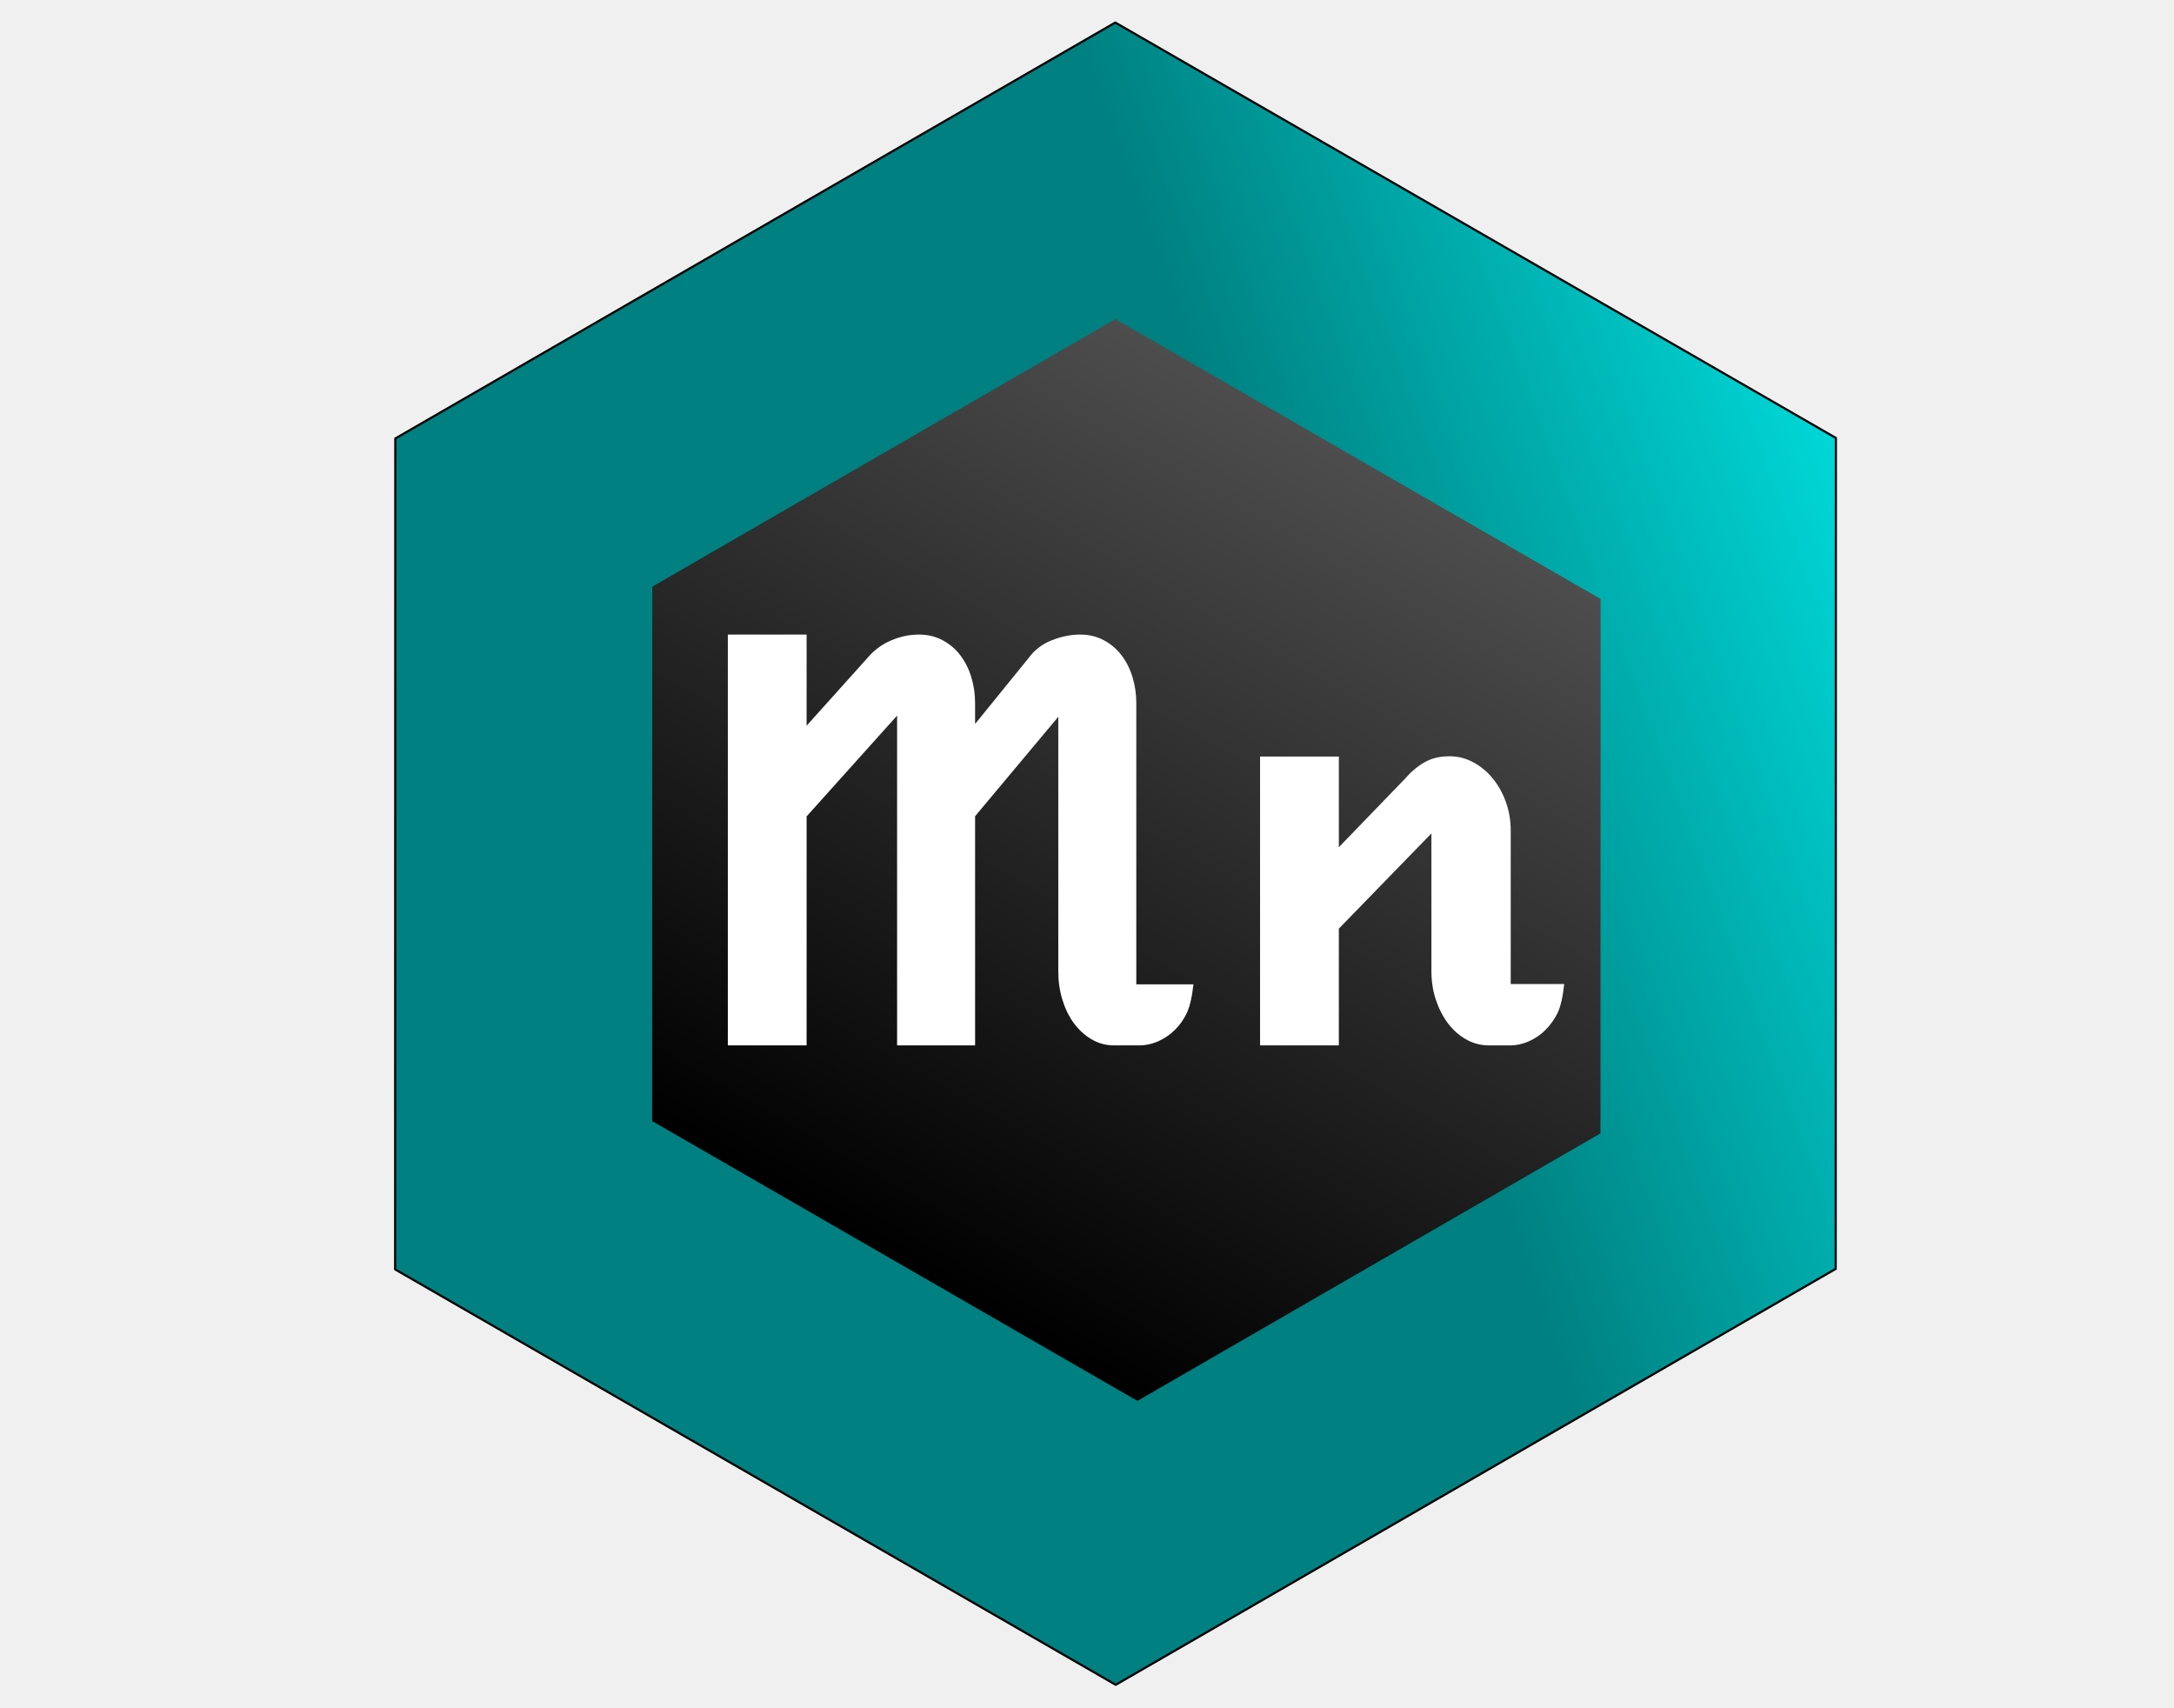
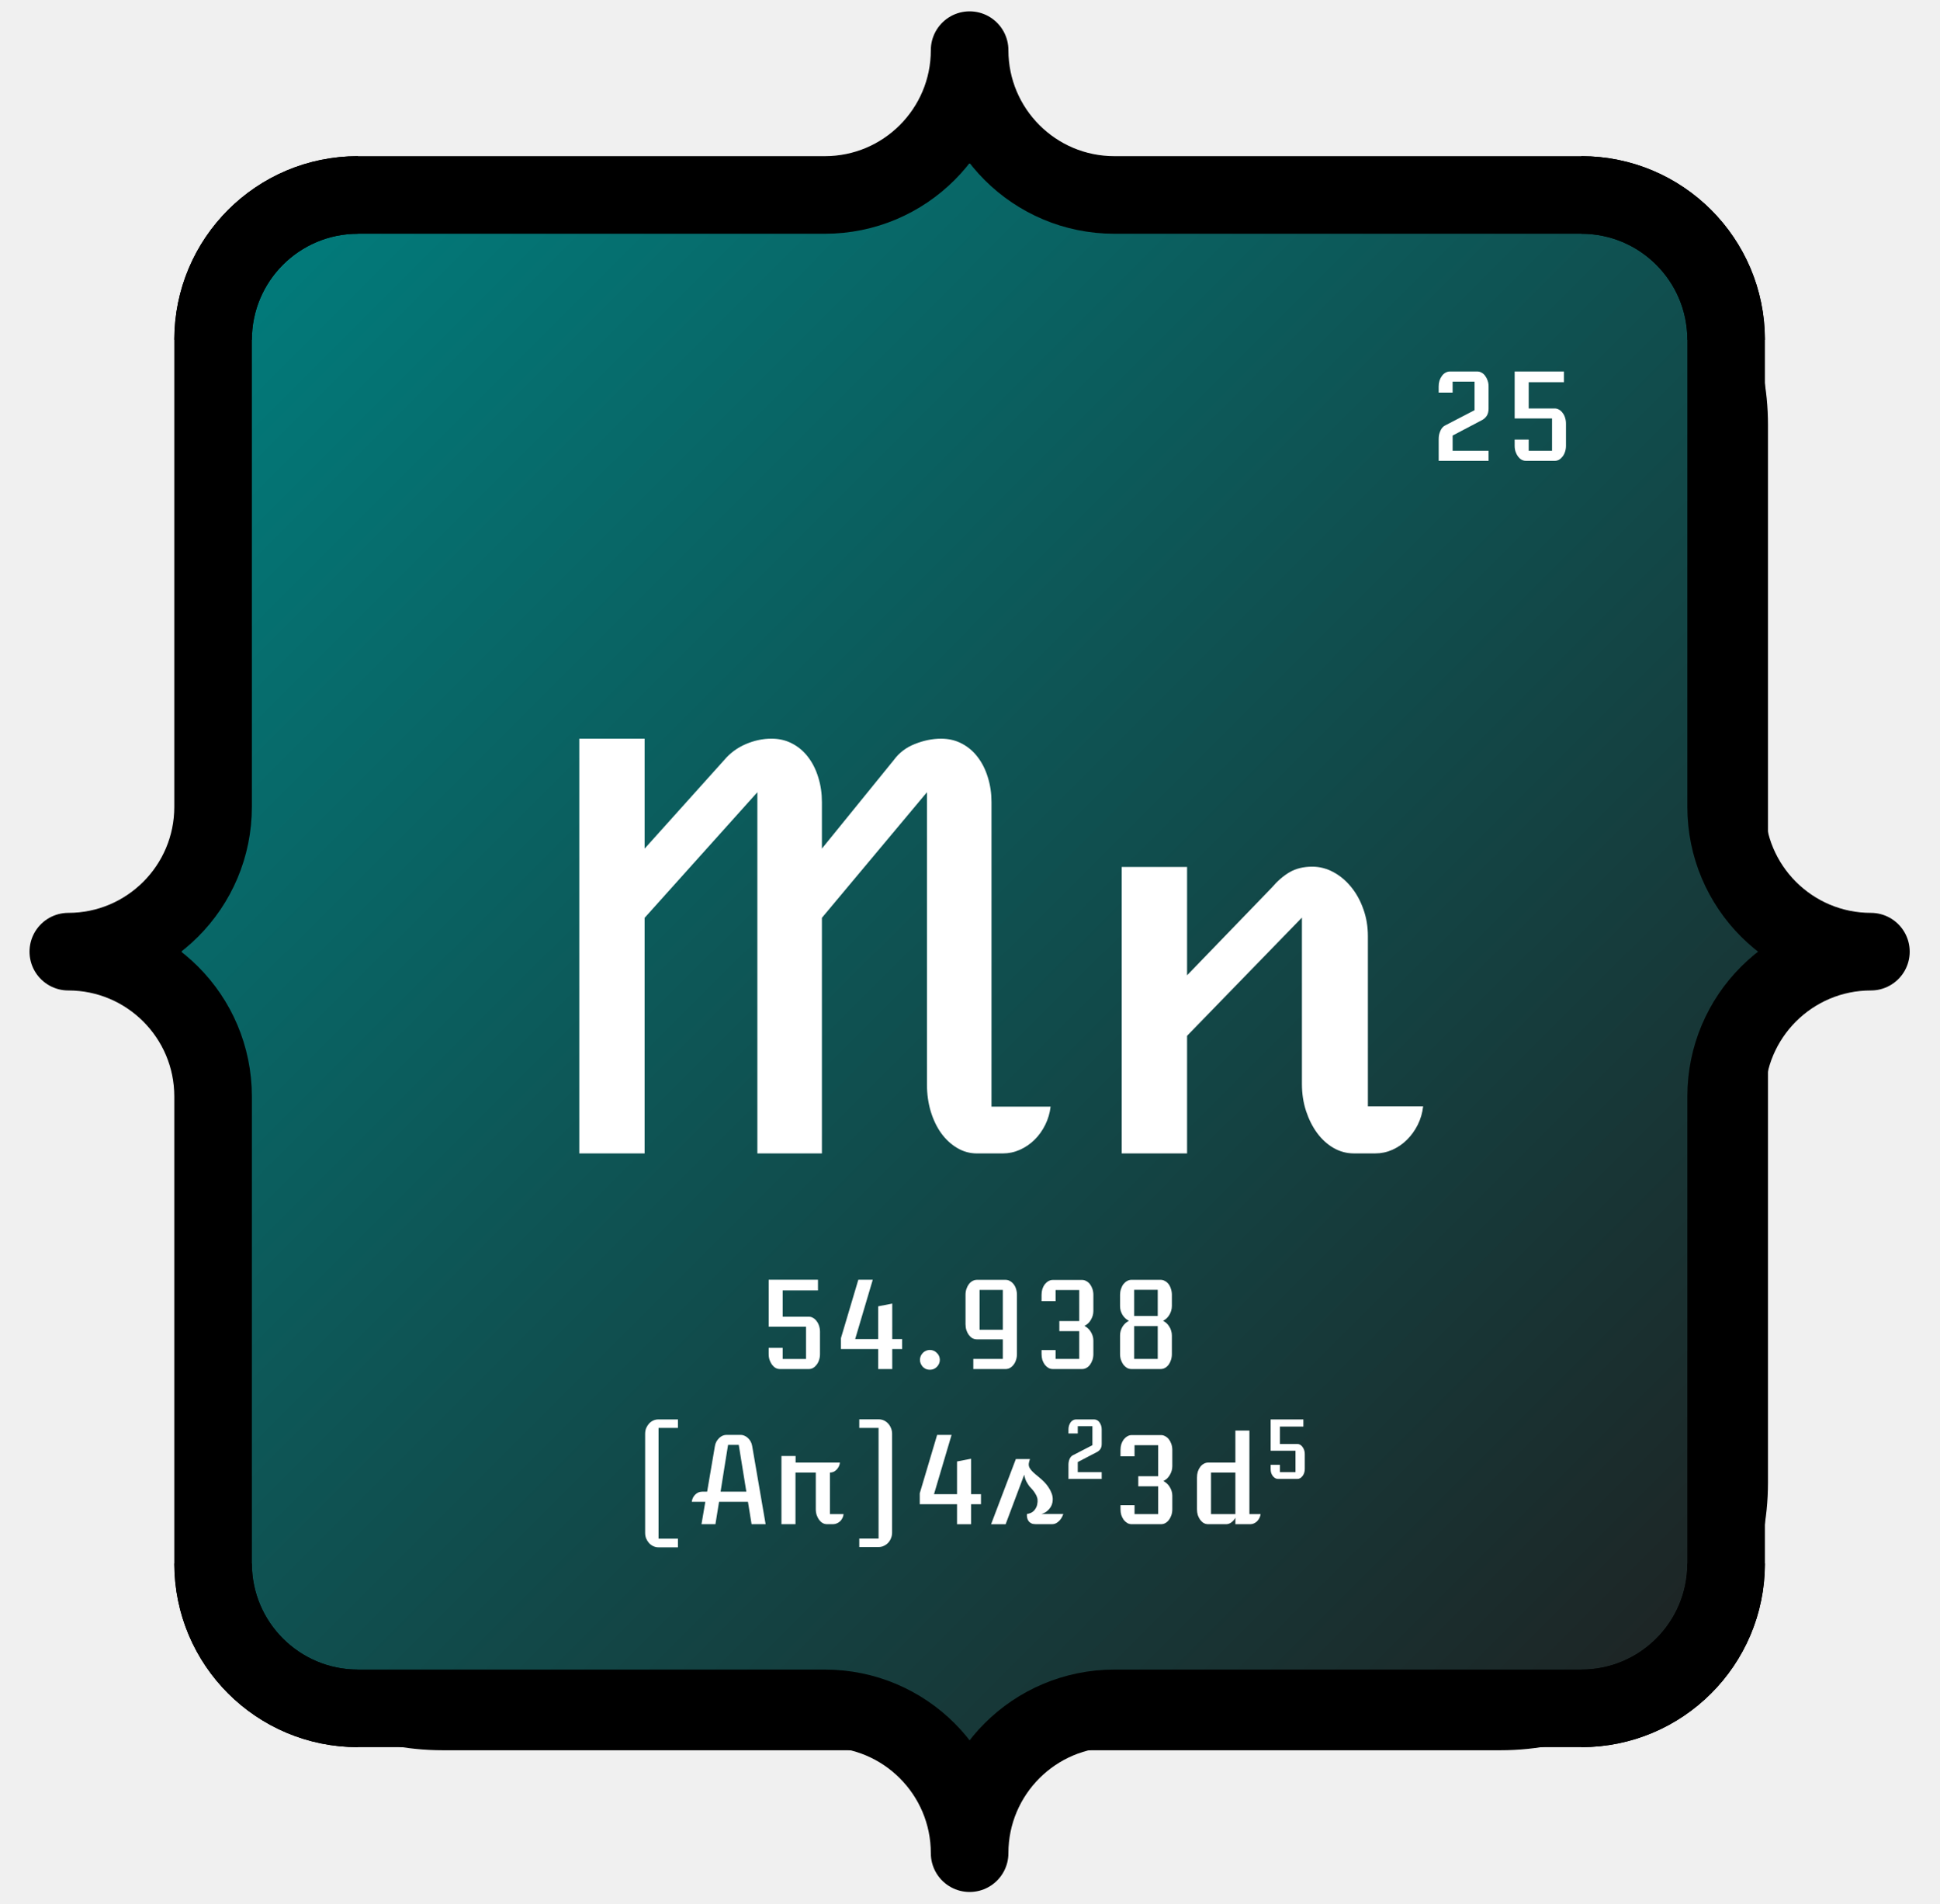
- <svg xmlns="http://www.w3.org/2000/svg" version="1.1" viewBox="0.0 0.0 1012.501 795.312" fill="none" stroke="none" stroke-linecap="square" stroke-miterlimit="10">
+ <svg xmlns="http://www.w3.org/2000/svg" version="1.1" viewBox="0.0 0.0 299.969 294.346" fill="none" stroke="none" stroke-linecap="square" stroke-miterlimit="10">
  <clipPath id="p.0">
-     <path d="m0 0l1012.501 0l0 795.312l-1012.501 0l0 -795.312z" clip-rule="nonzero" />
+     <path d="m0 0l299.969 0l0 294.346l-299.969 0l0 -294.346z" clip-rule="nonzero" />
  </clipPath>
  <g clip-path="url(#p.0)">
-     <path fill="#000000" fill-opacity="0.0" d="m0 0l1012.501 0l0 795.312l-1012.501 0z" fill-rule="evenodd" />
+     <path fill="#000000" fill-opacity="0.0" d="m0 0l299.969 0l0 294.346l-299.969 0z" fill-rule="evenodd" />
    <defs>
-       <linearGradient id="p.1" gradientUnits="userSpaceOnUse" gradientTransform="matrix(29.6013 17.06394 -17.06394 29.6013 0.0 0.0)" spreadMethod="pad" x1="20.952" y1="23.459" x2="39.979" y2="0.782">
+       <linearGradient id="p.1" gradientUnits="userSpaceOnUse" gradientTransform="matrix(18.62869 0.0 0.0 18.62869 0.0 0.0)" spreadMethod="pad" x1="-5.105" y1="7.917" x2="8.068" y2="21.089">
        <stop offset="0.0" stop-color="#008080" />
-         <stop offset="0.61" stop-color="#008080" />
-         <stop offset="1.0" stop-color="#00ffff" />
+         <stop offset="1.0" stop-color="#1f1f1f" />
      </linearGradient>
    </defs>
-     <path fill="url(#p.1)" d="m184.109 204.205l335.317 -193.706l335.601 193.46l-0.084 386.955l-335.317 193.706l-335.601 -193.46z" fill-rule="evenodd" />
-     <path stroke="#000000" stroke-width="1.0" stroke-linejoin="round" stroke-linecap="butt" d="m184.109 204.205l335.317 -193.706l335.601 193.46l-0.084 386.955l-335.317 193.706l-335.601 -193.46z" fill-rule="evenodd" />
-     <defs>
-       <linearGradient id="p.2" gradientUnits="userSpaceOnUse" gradientTransform="matrix(19.32933 11.14459 -11.14459 19.32933 0.0 0.0)" spreadMethod="pad" x1="17.911" y1="-5.858" x2="17.911" y2="13.472">
-         <stop offset="0.0" stop-color="#4d4d4d" />
-         <stop offset="1.0" stop-color="#000000" />
-       </linearGradient>
-     </defs>
-     <path fill="url(#p.2)" d="m303.785 273.203l215.656 -124.572l226.012 130.31l-0.061 248.876l-215.656 124.572l-226.012 -130.31z" fill-rule="evenodd" />
-     <path fill="#000000" fill-opacity="0.0" d="m241.731 156.45l555.591 0l0 482.236l-555.591 0z" fill-rule="evenodd" />
-     <path fill="#ffffff" d="m338.975 295.52l36.688 0l0 42.438l28.453 -31.672q4.422 -5.25 10.828 -8.0q6.422 -2.766 13.031 -2.766q6.062 0 10.969 2.609q4.922 2.594 8.297 7.031q3.375 4.422 5.125 10.188q1.766 5.75 1.766 12.141l0 9.656l24.906 -30.672q4.109 -5.672 10.844 -8.312q6.75 -2.641 13.172 -2.641q6.062 0 10.969 2.609q4.922 2.594 8.297 7.031q3.375 4.422 5.125 10.188q1.766 5.75 1.766 12.141l0 130.906l26.625 0q-1.047 9.219 -3.219 13.625q-2.172 4.406 -5.5 7.672q-3.328 3.266 -7.656 5.219q-4.328 1.938 -9.156 1.938l-11.375 0q-5.797 0 -10.656 -2.891q-4.859 -2.906 -8.25 -7.609q-3.391 -4.703 -5.266 -10.859q-1.875 -6.156 -1.875 -13.031l0 -118.656l-38.75 46.312l0 106.734l-36.328 0l0 -153.594l-42.141 46.938l0 106.656l-36.688 0l0 -191.328zm247.879 56.797l36.688 0l0 42.234l30.688 -31.766q4.234 -4.906 9.141 -7.75q4.906 -2.844 11.766 -2.844q5.828 0 11.062 2.844q5.25 2.828 9.094 7.578q3.844 4.734 6.062 10.938q2.234 6.188 2.234 13.266l0 71.453l24.922 0q-1.031 9.359 -3.219 13.703q-2.172 4.328 -5.5 7.656q-3.312 3.312 -7.656 5.266q-4.328 1.953 -9.156 1.953l-9.438 0q-5.891 0 -10.875 -2.875q-4.969 -2.891 -8.484 -7.641q-3.5 -4.766 -5.516 -10.922q-2.016 -6.172 -2.016 -13.203l0 -64.078l-43.109 44.344l0 54.375l-36.688 0l0 -134.531z" fill-rule="nonzero" />
+     <path fill="url(#p.1)" d="m27.598 65.686l0 0c0 -22.588 18.311 -40.898 40.898 -40.898l163.589 0l0 0c10.847 0 21.25 4.309 28.92 11.979c7.67 7.67 11.979 18.073 11.979 28.92l0 163.589c0 22.588 -18.311 40.898 -40.898 40.898l-163.589 0c-22.588 0 -40.898 -18.311 -40.898 -40.898z" fill-rule="evenodd" />
+     <path stroke="#000000" stroke-width="1.0" stroke-linejoin="round" stroke-linecap="butt" d="m27.598 65.686l0 0c0 -22.588 18.311 -40.898 40.898 -40.898l163.589 0l0 0c10.847 0 21.25 4.309 28.92 11.979c7.67 7.67 11.979 18.073 11.979 28.92l0 163.589c0 22.588 -18.311 40.898 -40.898 40.898l-163.589 0c-22.588 0 -40.898 -18.311 -40.898 -40.898z" fill-rule="evenodd" />
+     <path fill="#000000" fill-opacity="0.0" d="m65.764 98.591l168.441 0l0 97.165l-168.441 0z" fill-rule="evenodd" />
+     <path fill="#ffffff" d="m89.608 114.233l10.109 0l0 17.0l12.312 -13.703q1.359 -1.609 3.328 -2.453q1.969 -0.844 3.984 -0.844q1.781 0 3.219 0.766q1.438 0.75 2.453 2.094q1.016 1.328 1.562 3.125q0.562 1.797 0.562 3.828l0 7.188l11.125 -13.703q1.234 -1.688 3.281 -2.484q2.047 -0.812 4.031 -0.812q1.781 0 3.219 0.766q1.438 0.75 2.453 2.094q1.016 1.328 1.562 3.125q0.562 1.797 0.562 3.828l0 47.094l9.141 0q-0.172 1.484 -0.828 2.812q-0.656 1.328 -1.656 2.312q-0.984 0.969 -2.266 1.547q-1.266 0.562 -2.656 0.562l-3.984 0q-1.641 0 -3.062 -0.844q-1.422 -0.844 -2.469 -2.281q-1.031 -1.438 -1.625 -3.391q-0.578 -1.953 -0.578 -4.141l0 -45.203l-16.25 19.422l0 36.438l-9.984 0l0 -55.859l-17.438 19.422l0 36.438l-10.109 0l0 -64.141zm83.906 19.844l10.109 0l0 16.75l13.078 -13.531q1.344 -1.578 2.797 -2.422q1.469 -0.844 3.5 -0.844q1.703 0 3.266 0.844q1.562 0.844 2.75 2.312q1.188 1.453 1.875 3.406q0.703 1.938 0.703 4.188l0 26.312l8.547 0q-0.172 1.531 -0.828 2.844q-0.656 1.312 -1.656 2.312q-0.984 0.984 -2.266 1.562q-1.266 0.562 -2.656 0.562l-3.297 0q-1.688 0 -3.156 -0.844q-1.453 -0.844 -2.531 -2.297q-1.078 -1.469 -1.719 -3.406q-0.641 -1.953 -0.641 -4.203l0 -25.719l-17.766 18.281l0 18.188l-10.109 0l0 -44.297z" fill-rule="nonzero" />
+     <path fill="#000000" fill-opacity="0.0" d="m211.808 44.344l44.787 0l0 42.016l-44.787 0z" fill-rule="evenodd" />
+     <path fill="#ffffff" d="m222.543 67.904q0 -0.344 0.062 -0.672q0.078 -0.328 0.203 -0.609q0.125 -0.281 0.297 -0.484q0.188 -0.219 0.406 -0.328l4.578 -2.375l0 -4.422l-3.391 0l0 1.703l-2.156 0l0 -0.953q0 -0.484 0.125 -0.891q0.141 -0.422 0.375 -0.734q0.234 -0.328 0.547 -0.5q0.328 -0.188 0.688 -0.188l4.25 0q0.359 0 0.672 0.188q0.312 0.172 0.547 0.5q0.234 0.312 0.375 0.734q0.141 0.406 0.141 0.891l0 3.391q0 0.734 -0.297 1.172q-0.297 0.438 -0.781 0.672l-4.484 2.359l0 2.344l5.562 0l0 1.562l-7.719 0l0 -3.359zm11.752 0.078l2.172 0l0 1.719l3.609 0l0 -4.984l-5.781 0l0 -7.266l7.625 0l0 1.656l-5.453 0l0 4.062l4.047 0q0.359 0 0.656 0.188q0.312 0.172 0.547 0.5q0.25 0.312 0.375 0.734q0.141 0.422 0.141 0.922l0 3.438q0 0.484 -0.141 0.906q-0.125 0.406 -0.375 0.734q-0.234 0.312 -0.547 0.5q-0.297 0.172 -0.656 0.172l-4.484 0q-0.359 0 -0.672 -0.172q-0.312 -0.188 -0.547 -0.5q-0.234 -0.328 -0.375 -0.734q-0.141 -0.422 -0.141 -0.906l0 -0.969z" fill-rule="nonzero" />
+     <path fill="#000000" fill-opacity="0.0" d="m95.291 183.993l109.386 0l0 42.016l-109.386 0z" fill-rule="evenodd" />
+     <path fill="#ffffff" d="m118.902 208.44l2.172 0l0 1.719l3.609 0l0 -4.984l-5.781 0l0 -7.266l7.625 0l0 1.656l-5.453 0l0 4.062l4.047 0q0.359 0 0.656 0.188q0.312 0.172 0.547 0.5q0.25 0.312 0.375 0.734q0.141 0.422 0.141 0.922l0 3.438q0 0.484 -0.141 0.906q-0.125 0.406 -0.375 0.734q-0.234 0.312 -0.547 0.5q-0.297 0.172 -0.656 0.172l-4.484 0q-0.359 0 -0.672 -0.172q-0.312 -0.188 -0.547 -0.5q-0.234 -0.328 -0.375 -0.734q-0.141 -0.422 -0.141 -0.906l0 -0.969zm11.179 -1.5l2.688 -9.031l2.234 0l-2.719 9.172l3.562 0l0 -5.062l2.172 -0.422l0 5.484l1.531 0l0 1.547l-1.531 0l0 3.094l-2.172 0l0 -3.094l-5.766 0l0 -1.688zm12.221 3.359q0 -0.312 0.125 -0.594q0.125 -0.281 0.328 -0.484q0.203 -0.219 0.484 -0.328q0.281 -0.125 0.594 -0.125q0.328 0 0.594 0.125q0.281 0.109 0.484 0.328q0.219 0.203 0.344 0.484q0.125 0.281 0.125 0.594q0 0.312 -0.125 0.594q-0.125 0.281 -0.344 0.5q-0.203 0.203 -0.484 0.328q-0.281 0.109 -0.594 0.109q-0.312 0 -0.594 -0.109q-0.281 -0.125 -0.484 -0.328q-0.203 -0.219 -0.328 -0.5q-0.125 -0.281 -0.125 -0.594zm8.255 -0.141l4.562 0l0 -3.031l-4.016 0q-0.359 0 -0.688 -0.172q-0.312 -0.188 -0.547 -0.5q-0.234 -0.312 -0.375 -0.734q-0.141 -0.438 -0.141 -0.922l0 -4.562q0 -0.484 0.141 -0.906q0.141 -0.422 0.375 -0.734q0.234 -0.312 0.547 -0.484q0.328 -0.188 0.688 -0.188l4.453 0q0.359 0 0.672 0.188q0.328 0.172 0.562 0.484q0.25 0.312 0.375 0.734q0.141 0.422 0.141 0.906l0 9.172q0 0.484 -0.141 0.906q-0.125 0.406 -0.375 0.734q-0.234 0.312 -0.562 0.5q-0.312 0.172 -0.672 0.172l-5.0 0l0 -1.562zm4.562 -4.516l0 -6.156l-3.594 0l0 6.156l3.594 0zm5.995 3.141l2.172 0l0 1.375l3.656 0l0 -4.297l-3.078 0l0 -1.562l3.078 0l0 -4.797l-3.656 0l0 1.719l-2.172 0l0 -0.969q0 -0.484 0.125 -0.906q0.141 -0.422 0.375 -0.734q0.25 -0.312 0.562 -0.484q0.312 -0.188 0.672 -0.188l4.531 0q0.359 0 0.672 0.188q0.328 0.172 0.562 0.484q0.234 0.312 0.375 0.734q0.141 0.422 0.141 0.906l0 2.5q0 0.375 -0.109 0.734q-0.109 0.344 -0.297 0.656q-0.172 0.297 -0.422 0.531q-0.25 0.219 -0.547 0.375q0.297 0.156 0.547 0.391q0.25 0.219 0.422 0.516q0.188 0.297 0.297 0.641q0.109 0.344 0.109 0.719l0 2.094q0 0.484 -0.141 0.906q-0.141 0.406 -0.375 0.734q-0.234 0.312 -0.562 0.5q-0.312 0.172 -0.672 0.172l-4.531 0q-0.359 0 -0.672 -0.172q-0.312 -0.188 -0.562 -0.5q-0.234 -0.328 -0.375 -0.734q-0.125 -0.422 -0.125 -0.906l0 -0.625zm12.143 -2.25q0 -0.375 0.094 -0.719q0.109 -0.359 0.281 -0.641q0.188 -0.297 0.438 -0.531q0.266 -0.234 0.562 -0.375q-0.297 -0.156 -0.562 -0.391q-0.25 -0.234 -0.438 -0.531q-0.172 -0.297 -0.281 -0.641q-0.094 -0.359 -0.094 -0.734l0 -1.734q0 -0.469 0.141 -0.891q0.141 -0.438 0.375 -0.75q0.25 -0.312 0.562 -0.484q0.312 -0.188 0.672 -0.188l4.531 0q0.359 0 0.672 0.188q0.328 0.172 0.562 0.484q0.234 0.312 0.359 0.75q0.141 0.422 0.141 0.891l0 1.734q0 0.375 -0.109 0.734q-0.094 0.344 -0.281 0.641q-0.172 0.297 -0.422 0.531q-0.25 0.234 -0.547 0.391q0.297 0.141 0.547 0.375q0.25 0.234 0.422 0.531q0.188 0.281 0.281 0.641q0.109 0.344 0.109 0.719l0 2.875q0 0.484 -0.141 0.906q-0.125 0.406 -0.359 0.734q-0.234 0.312 -0.562 0.5q-0.312 0.172 -0.672 0.172l-4.531 0q-0.359 0 -0.672 -0.172q-0.312 -0.188 -0.562 -0.5q-0.234 -0.328 -0.375 -0.734q-0.141 -0.422 -0.141 -0.906l0 -2.875zm5.828 -3.016l0 -4.047l-3.641 0l0 4.047l3.641 0zm0 6.641l0 -5.078l-3.641 0l0 5.078l3.641 0z" fill-rule="nonzero" />
+     <path fill="#000000" fill-opacity="0.0" d="m244.614 264.197c12.368 0 22.394 -10.026 22.394 -22.394l0 -72.236c0 -12.368 10.026 -22.394 22.394 -22.394l0 0c-12.368 0 -22.394 -10.026 -22.394 -22.394l0 -72.236l0 0c0 -12.368 -10.026 -22.394 -22.394 -22.394z" fill-rule="evenodd" />
+     <path fill="#000000" fill-opacity="0.0" d="m244.614 264.197c12.368 0 22.394 -10.026 22.394 -22.394l0 -72.236c0 -12.368 10.026 -22.394 22.394 -22.394l0 0c-12.368 0 -22.394 -10.026 -22.394 -22.394l0 -72.236l0 0c0 -12.368 -10.026 -22.394 -22.394 -22.394" fill-rule="evenodd" />
+     <path stroke="#000000" stroke-width="12.0" stroke-linejoin="round" stroke-linecap="butt" d="m244.614 264.197c12.368 0 22.394 -10.026 22.394 -22.394l0 -72.236c0 -12.368 10.026 -22.394 22.394 -22.394l0 0c-12.368 0 -22.394 -10.026 -22.394 -22.394l0 -72.236l0 0c0 -12.368 -10.026 -22.394 -22.394 -22.394" fill-rule="evenodd" />
+     <path fill="#000000" fill-opacity="0.0" d="m55.354 264.197c-12.368 0 -22.394 -10.026 -22.394 -22.394l0 -72.236c0 -12.368 -10.026 -22.394 -22.394 -22.394l0 0c12.368 0 22.394 -10.026 22.394 -22.394l0 -72.236l0 0c0 -12.368 10.026 -22.394 22.394 -22.394z" fill-rule="evenodd" />
+     <path fill="#000000" fill-opacity="0.0" d="m55.354 264.197c-12.368 0 -22.394 -10.026 -22.394 -22.394l0 -72.236c0 -12.368 -10.026 -22.394 -22.394 -22.394l0 0c12.368 0 22.394 -10.026 22.394 -22.394l0 -72.236l0 0c0 -12.368 10.026 -22.394 22.394 -22.394" fill-rule="evenodd" />
+     <path stroke="#000000" stroke-width="12.0" stroke-linejoin="round" stroke-linecap="butt" d="m55.354 264.197c-12.368 0 -22.394 -10.026 -22.394 -22.394l0 -72.236c0 -12.368 -10.026 -22.394 -22.394 -22.394l0 0c12.368 0 22.394 -10.026 22.394 -22.394l0 -72.236l0 0c0 -12.368 10.026 -22.394 22.394 -22.394" fill-rule="evenodd" />
+     <path fill="#000000" fill-opacity="0.0" d="m32.961 241.803c0 12.368 10.026 22.394 22.394 22.394l72.236 0c12.368 0 22.394 10.026 22.394 22.394l0 0c0 -12.368 10.026 -22.394 22.394 -22.394l72.236 0l0 0c12.368 0 22.394 -10.026 22.394 -22.394z" fill-rule="evenodd" />
+     <path fill="#000000" fill-opacity="0.0" d="m32.961 241.803c0 12.368 10.026 22.394 22.394 22.394l72.236 0c12.368 0 22.394 10.026 22.394 22.394l0 0c0 -12.368 10.026 -22.394 22.394 -22.394l72.236 0l0 0c12.368 0 22.394 -10.026 22.394 -22.394" fill-rule="evenodd" />
+     <path stroke="#000000" stroke-width="12.0" stroke-linejoin="round" stroke-linecap="butt" d="m32.961 241.803c0 12.368 10.026 22.394 22.394 22.394l72.236 0c12.368 0 22.394 10.026 22.394 22.394l0 0c0 -12.368 10.026 -22.394 22.394 -22.394l72.236 0l0 0c12.368 0 22.394 -10.026 22.394 -22.394" fill-rule="evenodd" />
+     <path fill="#000000" fill-opacity="0.0" d="m32.961 52.543c0 -12.368 10.026 -22.394 22.394 -22.394l72.236 0c12.368 0 22.394 -10.026 22.394 -22.394l0 0c0 12.368 10.026 22.394 22.394 22.394l72.236 0l0 0c12.368 0 22.394 10.026 22.394 22.394z" fill-rule="evenodd" />
+     <path fill="#000000" fill-opacity="0.0" d="m32.961 52.543c0 -12.368 10.026 -22.394 22.394 -22.394l72.236 0c12.368 0 22.394 -10.026 22.394 -22.394l0 0c0 12.368 10.026 22.394 22.394 22.394l72.236 0l0 0c12.368 0 22.394 10.026 22.394 22.394" fill-rule="evenodd" />
+     <path stroke="#000000" stroke-width="12.0" stroke-linejoin="round" stroke-linecap="butt" d="m32.961 52.543c0 -12.368 10.026 -22.394 22.394 -22.394l72.236 0c12.368 0 22.394 -10.026 22.394 -22.394l0 0c0 12.368 10.026 22.394 22.394 22.394l72.236 0l0 0c12.368 0 22.394 10.026 22.394 22.394" fill-rule="evenodd" />
+     <path fill="#000000" fill-opacity="0.0" d="m85.417 207.986l129.134 0l0 42.016l-129.134 0z" fill-rule="evenodd" />
+     <path fill="#ffffff" d="m99.792 221.746q0 -0.469 0.156 -0.875q0.172 -0.406 0.438 -0.703q0.281 -0.312 0.656 -0.484q0.375 -0.172 0.781 -0.172l3.047 0l0 1.312l-3.0 0l0 17.125l3.0 0l0 1.344l-3.047 0q-0.406 0 -0.781 -0.188q-0.375 -0.172 -0.656 -0.484q-0.266 -0.297 -0.438 -0.703q-0.156 -0.406 -0.156 -0.875l0 -15.297zm9.311 10.5l-2.094 0q0.031 -0.328 0.172 -0.609q0.141 -0.281 0.344 -0.484q0.219 -0.219 0.484 -0.344q0.281 -0.125 0.594 -0.125l0.781 0l1.203 -7.062q0.062 -0.375 0.234 -0.688q0.188 -0.312 0.422 -0.547q0.25 -0.234 0.531 -0.359q0.297 -0.125 0.594 -0.125l2.219 0q0.281 0 0.562 0.125q0.297 0.125 0.547 0.359q0.25 0.234 0.422 0.547q0.172 0.312 0.234 0.703l2.078 12.078l-2.172 0l-0.562 -3.469l-4.469 0l-0.562 3.469l-2.156 0l0.594 -3.469zm6.344 -1.562l-1.172 -7.234l-1.656 0q-0.297 1.766 -0.578 3.578q-0.281 1.812 -0.578 3.656l3.984 0zm5.432 -5.516l2.188 0l0 1.016l6.859 0q-0.031 0.312 -0.172 0.609q-0.141 0.281 -0.359 0.5q-0.203 0.203 -0.469 0.328q-0.266 0.109 -0.547 0.109l0 6.422l2.109 0q-0.031 0.328 -0.172 0.609q-0.141 0.281 -0.359 0.5q-0.219 0.203 -0.516 0.328q-0.281 0.125 -0.594 0.125l-0.906 0q-0.359 0 -0.688 -0.172q-0.312 -0.188 -0.547 -0.5q-0.234 -0.328 -0.375 -0.734q-0.141 -0.422 -0.141 -0.906l0 -5.672l-3.141 0l0 7.984l-2.172 0l0 -10.547zm15.021 12.766l0 -17.109l-2.984 0l0 -1.328l3.0 0q0.438 0 0.812 0.172q0.375 0.172 0.656 0.484q0.281 0.297 0.438 0.703q0.172 0.406 0.172 0.859l0 15.297q0 0.469 -0.172 0.875q-0.156 0.406 -0.438 0.703q-0.281 0.297 -0.656 0.469q-0.375 0.188 -0.812 0.188l-3.0 0l0 -1.312l2.984 0zm6.373 -7.0l2.688 -9.031l2.234 0l-2.719 9.172l3.562 0l0 -5.062l2.172 -0.422l0 5.484l1.531 0l0 1.547l-1.531 0l0 3.094l-2.172 0l0 -3.094l-5.766 0l0 -1.688zm14.862 -5.297l2.188 0q-0.078 0.188 -0.125 0.391q-0.047 0.203 -0.062 0.328q-0.031 0.328 0.109 0.609q0.141 0.266 0.375 0.516q0.234 0.25 0.531 0.5q0.312 0.25 0.625 0.516q0.359 0.297 0.734 0.672q0.375 0.375 0.672 0.828q0.312 0.453 0.5 0.969q0.188 0.5 0.156 1.047q-0.016 0.375 -0.156 0.734q-0.141 0.344 -0.391 0.625q-0.234 0.281 -0.547 0.484q-0.312 0.188 -0.656 0.281l3.391 0q-0.125 0.359 -0.312 0.656q-0.172 0.281 -0.406 0.484q-0.219 0.203 -0.484 0.328q-0.25 0.109 -0.547 0.109l-2.484 0q-0.422 0 -0.703 -0.125q-0.281 -0.141 -0.438 -0.359q-0.156 -0.219 -0.219 -0.5q-0.062 -0.297 -0.031 -0.594q0.297 -0.047 0.578 -0.156q0.281 -0.125 0.5 -0.344q0.219 -0.234 0.375 -0.562q0.156 -0.344 0.188 -0.812q0.031 -0.375 -0.078 -0.703q-0.109 -0.328 -0.297 -0.609q-0.172 -0.297 -0.406 -0.562q-0.234 -0.266 -0.469 -0.516q-0.234 -0.312 -0.469 -0.734q-0.234 -0.438 -0.344 -1.078l-2.875 7.656l-2.25 0l3.828 -10.078z" fill-rule="nonzero" />
+     <path fill="#ffffff" d="m165.277 226.48q0 -0.234 0.047 -0.453q0.047 -0.219 0.125 -0.406q0.094 -0.188 0.203 -0.328q0.125 -0.141 0.266 -0.219l3.062 -1.578l0 -2.938l-2.266 0l0 1.125l-1.438 0l0 -0.641q0 -0.312 0.094 -0.594q0.094 -0.281 0.234 -0.484q0.156 -0.219 0.375 -0.328q0.219 -0.125 0.453 -0.125l2.828 0q0.234 0 0.453 0.125q0.219 0.109 0.359 0.328q0.156 0.203 0.25 0.484q0.094 0.281 0.094 0.594l0 2.266q0 0.484 -0.203 0.781q-0.188 0.281 -0.5 0.453l-3.0 1.562l0 1.562l3.703 0l0 1.047l-5.141 0l0 -2.234z" fill-rule="nonzero" />
+     <path fill="#ffffff" d="m173.325 232.777l2.172 0l0 1.375l3.656 0l0 -4.297l-3.078 0l0 -1.562l3.078 0l0 -4.797l-3.656 0l0 1.719l-2.172 0l0 -0.969q0 -0.484 0.125 -0.906q0.141 -0.422 0.375 -0.734q0.25 -0.312 0.562 -0.484q0.312 -0.188 0.672 -0.188l4.531 0q0.359 0 0.672 0.188q0.328 0.172 0.562 0.484q0.234 0.312 0.375 0.734q0.141 0.422 0.141 0.906l0 2.5q0 0.375 -0.109 0.734q-0.109 0.344 -0.297 0.656q-0.172 0.297 -0.422 0.531q-0.25 0.219 -0.547 0.375q0.297 0.156 0.547 0.391q0.25 0.219 0.422 0.516q0.188 0.297 0.297 0.641q0.109 0.344 0.109 0.719l0 2.094q0 0.484 -0.141 0.906q-0.141 0.406 -0.375 0.734q-0.234 0.312 -0.562 0.5q-0.312 0.172 -0.672 0.172l-4.531 0q-0.359 0 -0.672 -0.172q-0.312 -0.188 -0.562 -0.5q-0.234 -0.328 -0.375 -0.734q-0.125 -0.422 -0.125 -0.906l0 -0.625zm11.831 -4.281q0 -0.484 0.125 -0.906q0.141 -0.422 0.375 -0.734q0.234 -0.312 0.547 -0.484q0.328 -0.188 0.688 -0.188l4.203 0l0 -4.953l2.172 0l0 12.922l1.734 0q-0.047 0.328 -0.188 0.609q-0.141 0.281 -0.359 0.5q-0.203 0.203 -0.484 0.328q-0.266 0.125 -0.562 0.125l-2.312 0l0 -1.0q-0.25 0.469 -0.641 0.734q-0.375 0.266 -0.797 0.266l-2.766 0q-0.359 0 -0.688 -0.172q-0.312 -0.188 -0.547 -0.5q-0.234 -0.328 -0.375 -0.734q-0.125 -0.422 -0.125 -0.906l0 -4.906zm5.938 5.656l0 -6.422l-3.766 0l0 6.422l3.766 0z" fill-rule="nonzero" />
+     <path fill="#ffffff" d="m196.551 226.527l1.438 0l0 1.141l2.406 0l0 -3.312l-3.844 0l0 -4.844l5.062 0l0 1.109l-3.625 0l0 2.688l2.703 0q0.234 0 0.438 0.125q0.203 0.125 0.359 0.344q0.156 0.203 0.25 0.484q0.094 0.281 0.094 0.609l0 2.297q0 0.328 -0.094 0.609q-0.094 0.281 -0.25 0.484q-0.156 0.203 -0.359 0.328q-0.203 0.125 -0.438 0.125l-3.0 0q-0.234 0 -0.453 -0.125q-0.203 -0.125 -0.359 -0.328q-0.156 -0.203 -0.25 -0.484q-0.078 -0.281 -0.078 -0.609l0 -0.641z" fill-rule="nonzero" />
  </g>
</svg>
